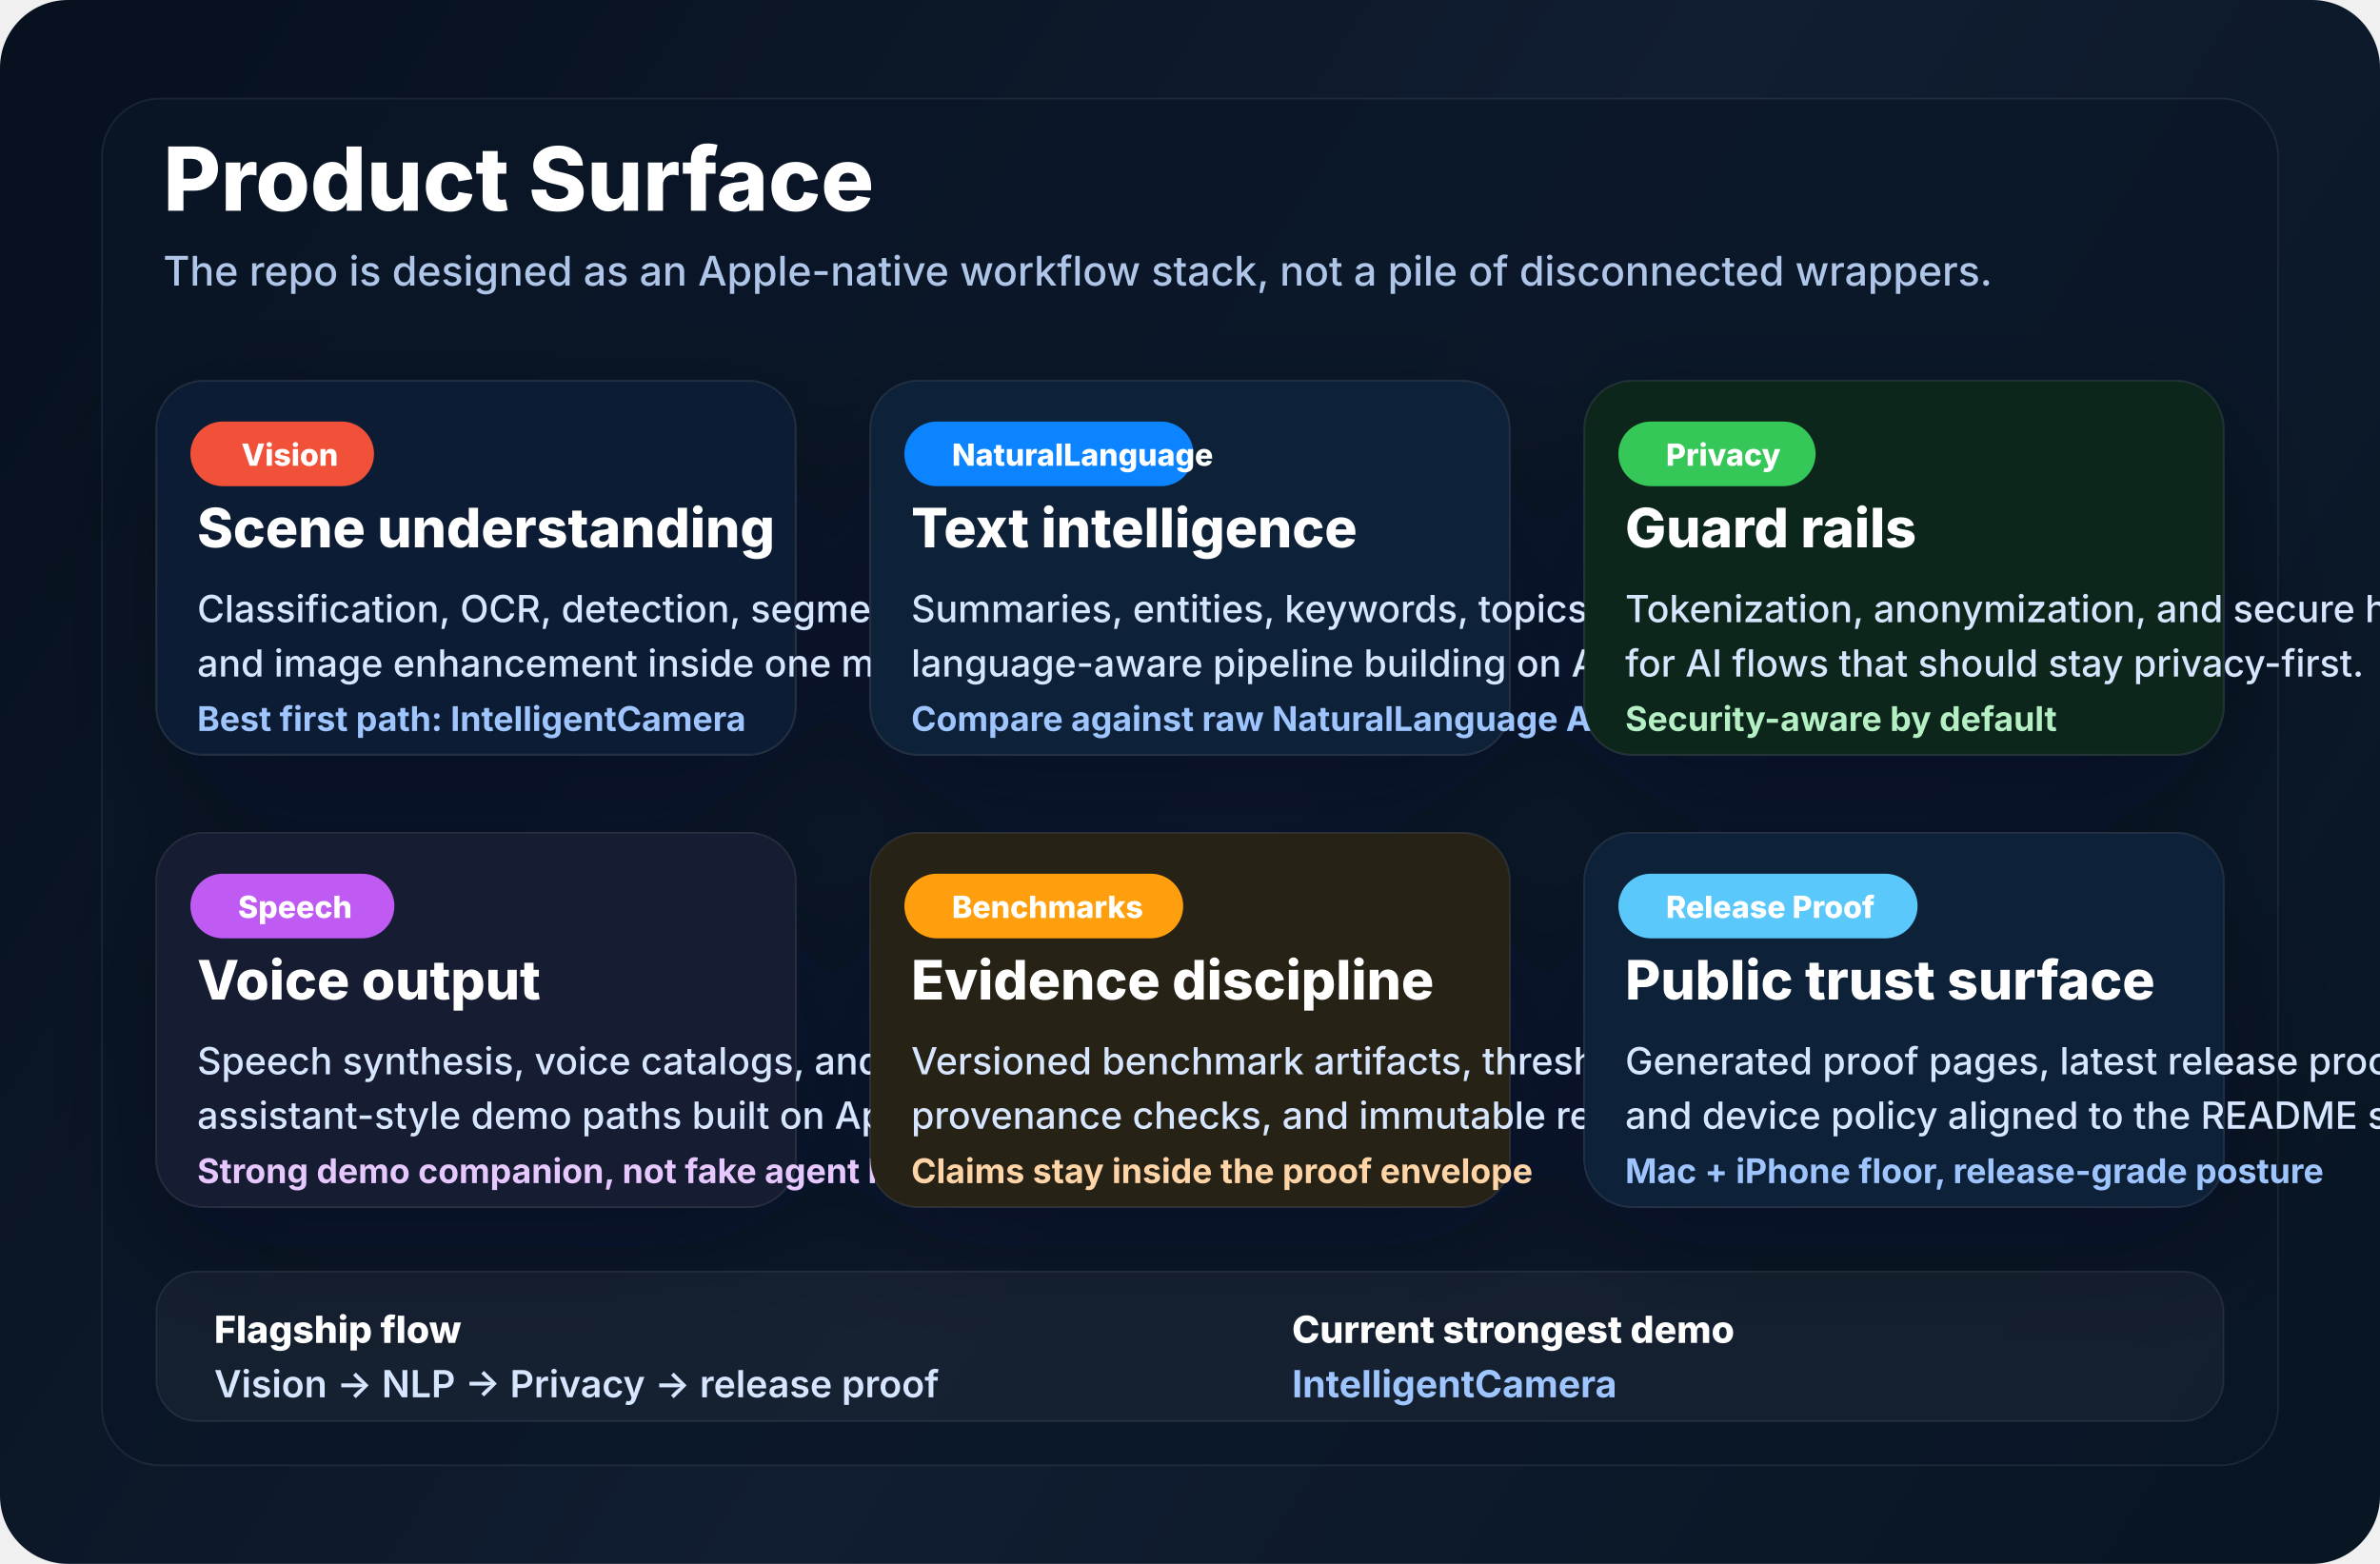
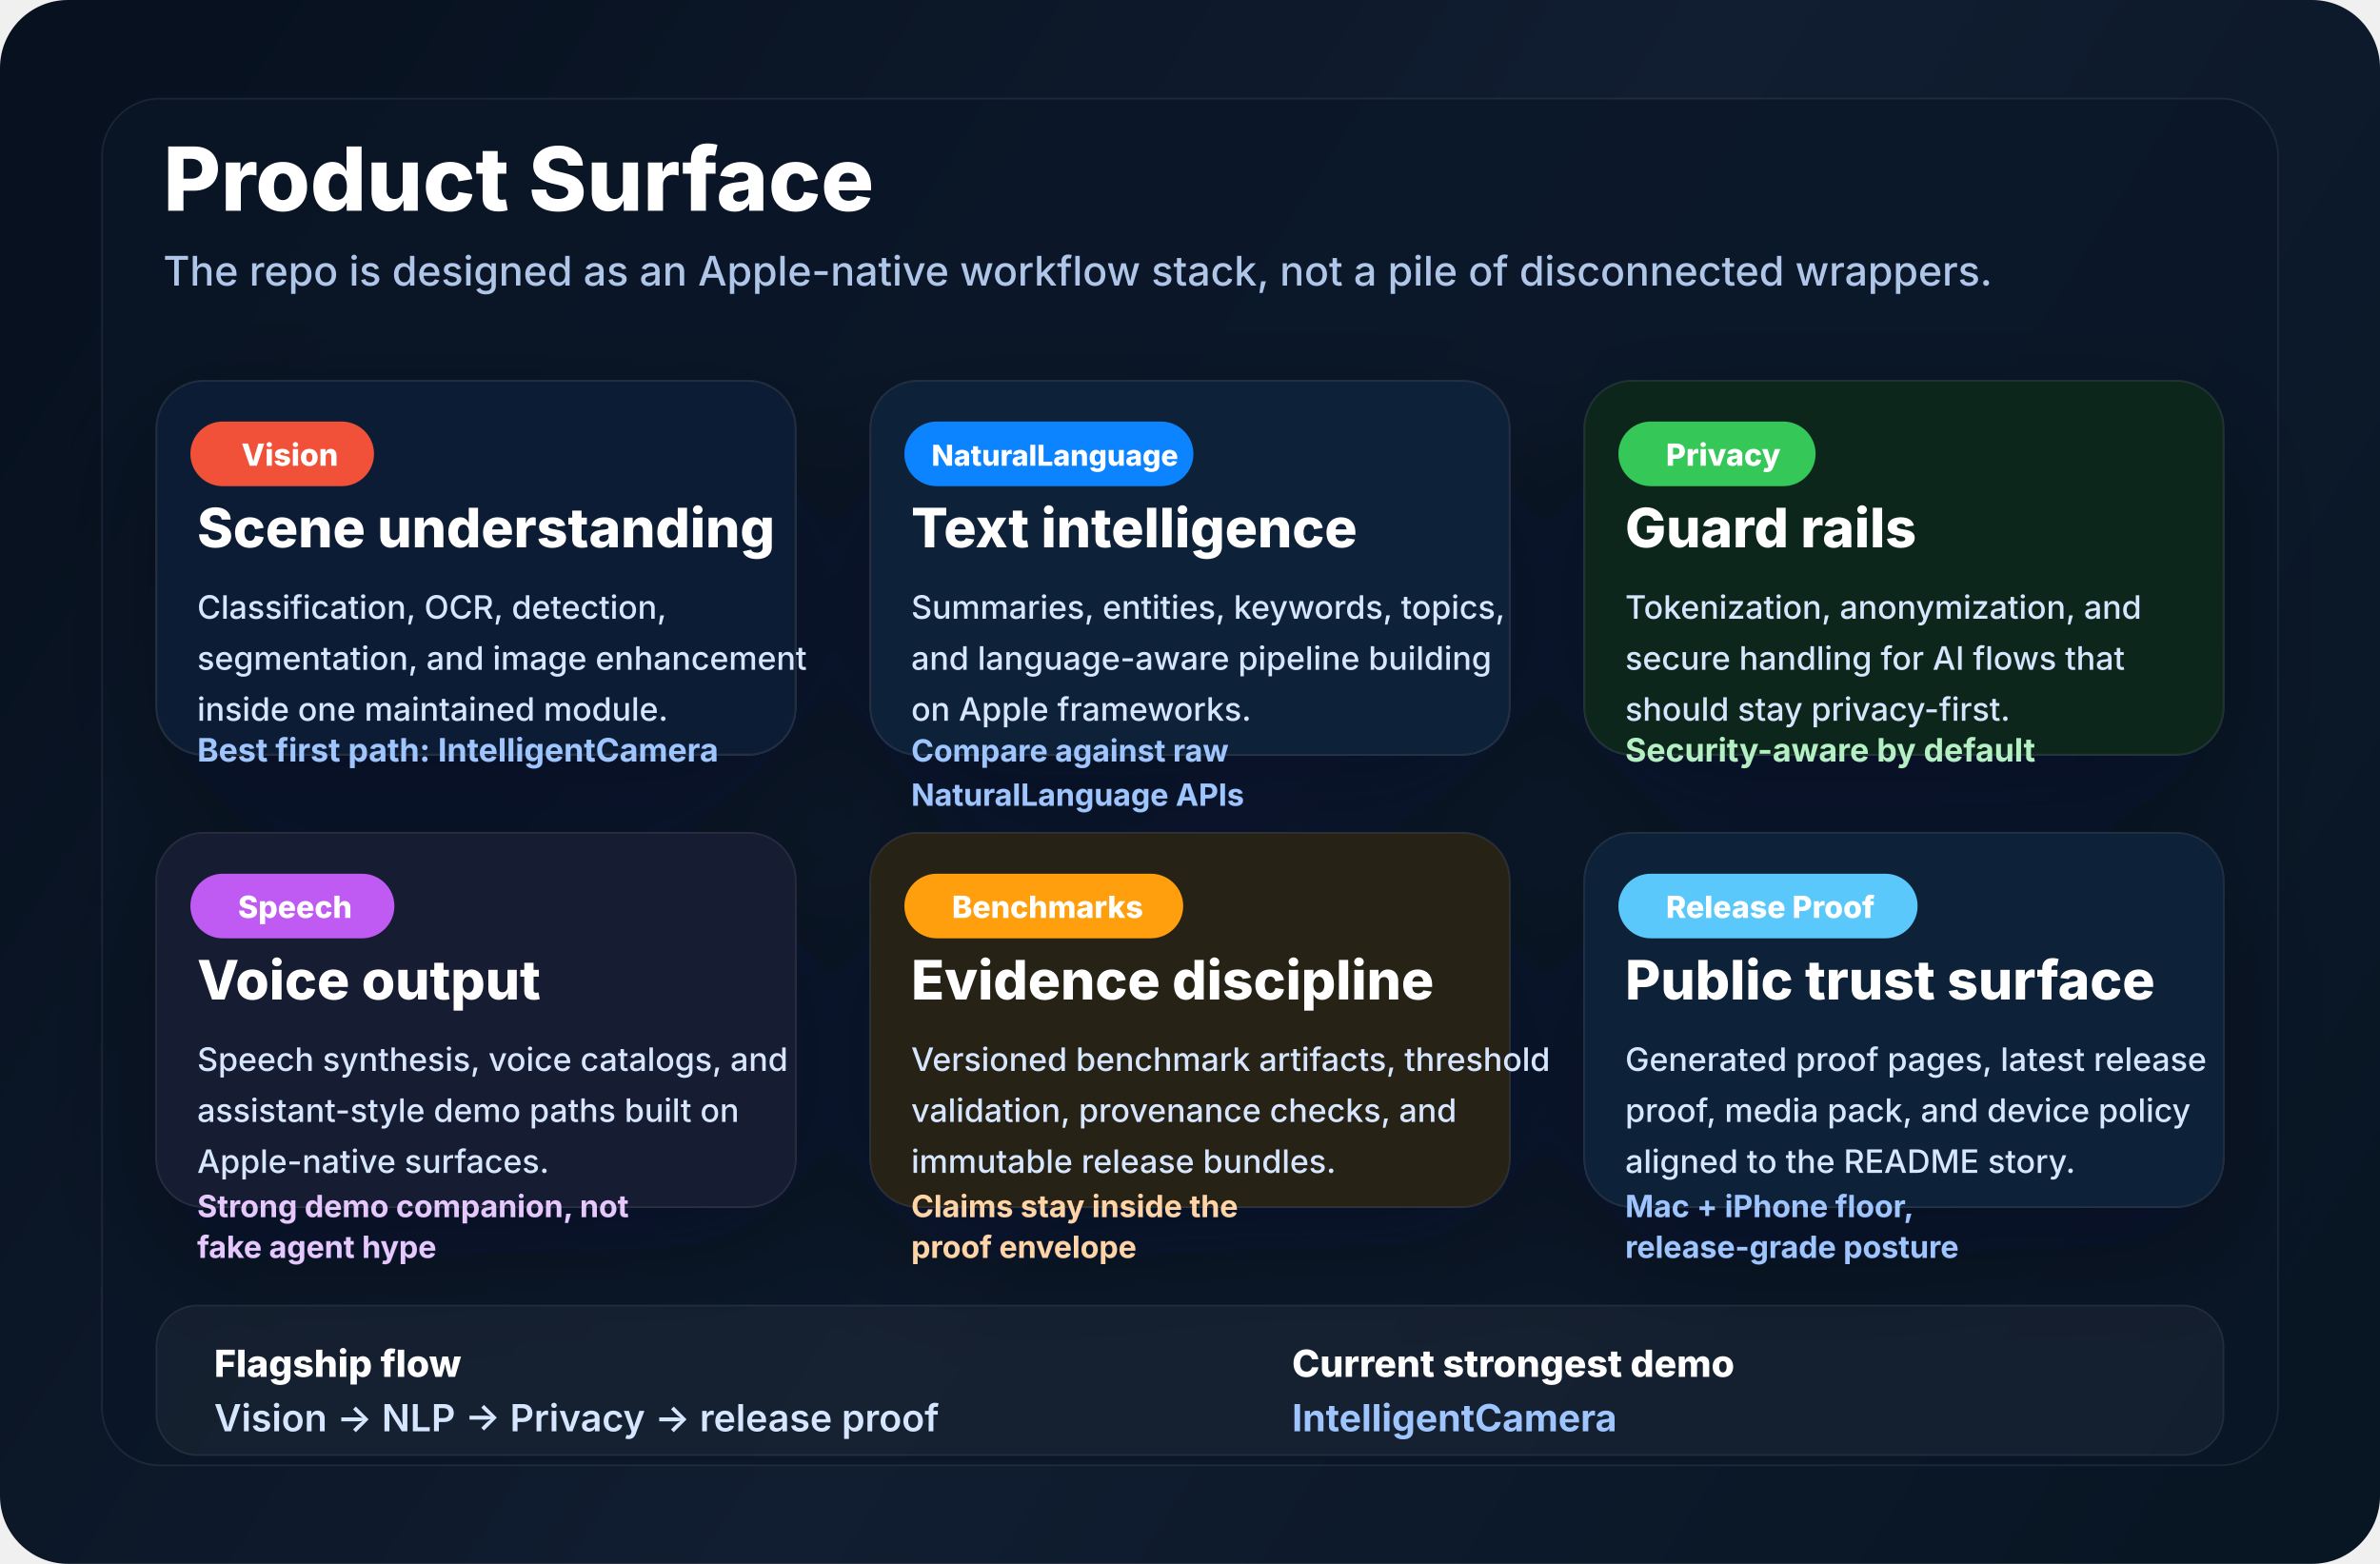
<svg xmlns="http://www.w3.org/2000/svg" width="1400" height="920" viewBox="0 0 1400 920" fill="none">
  <defs>
    <linearGradient id="bg" x1="90" y1="70" x2="1318" y2="844" gradientUnits="userSpaceOnUse">
      <stop stop-color="#07111F" />
      <stop offset="0.52" stop-color="#111D31" />
      <stop offset="1" stop-color="#081624" />
    </linearGradient>
    <linearGradient id="line" x1="0" y1="0" x2="280" y2="170" gradientUnits="userSpaceOnUse">
      <stop stop-color="#FFFFFF" stop-opacity="0.18" />
      <stop offset="1" stop-color="#FFFFFF" stop-opacity="0.04" />
    </linearGradient>
    <filter id="shadow" x="0" y="0" width="1400" height="920" filterUnits="userSpaceOnUse" color-interpolation-filters="sRGB">
      <feDropShadow dx="0" dy="24" stdDeviation="36" flood-color="#000814" flood-opacity="0.34" />
    </filter>
  </defs>
  <rect width="1400" height="920" rx="40" fill="url(#bg)" />
  <rect x="60" y="58" width="1280" height="804" rx="34" fill="#0B1728" fill-opacity="0.72" stroke="#F2F7FF" stroke-opacity="0.08" />
  <g font-family="-apple-system, BlinkMacSystemFont, 'Segoe UI', sans-serif">
    <text x="96" y="124" fill="#FFFFFF" font-size="52" font-weight="800">Product Surface</text>
    <text x="96" y="168" fill="#AFC6E9" font-size="24" font-weight="500">The repo is designed as an Apple-native workflow stack, not a pile of disconnected wrappers.</text>
  </g>
  <g filter="url(#shadow)" font-family="-apple-system, BlinkMacSystemFont, 'Segoe UI', sans-serif">
    <rect x="92" y="224" width="376" height="220" rx="28" fill="#111F35" stroke="#F2F7FF" stroke-opacity="0.08" />
    <rect x="112" y="248" width="108" height="38" rx="19" fill="#F05138" />
    <text x="142" y="274" fill="#FFFFFF" font-size="18" font-weight="800">Vision</text>
    <text x="116" y="322" fill="#FFFFFF" font-size="32" font-weight="800">Scene understanding</text>
-     <text x="116" y="366" fill="#D7E6FF" font-size="22" font-weight="500">Classification, OCR, detection, segmentation,</text>
-     <text x="116" y="398" fill="#D7E6FF" font-size="22" font-weight="500">and image enhancement inside one maintained module.</text>
-     <text x="116" y="430" fill="#9FC5FF" font-size="20" font-weight="700">Best first path: IntelligentCamera</text>
+     <text x="116" y="364" fill="#D7E6FF" font-size="19" font-weight="500">Classification, OCR, detection,</text>
+     <text x="116" y="394" fill="#D7E6FF" font-size="19" font-weight="500">segmentation, and image enhancement</text>
+     <text x="116" y="424" fill="#D7E6FF" font-size="19" font-weight="500">inside one maintained module.</text>
+     <text x="116" y="448" fill="#9FC5FF" font-size="19" font-weight="700">Best first path: IntelligentCamera</text>
    <rect x="512" y="224" width="376" height="220" rx="28" fill="#102239" stroke="#F2F7FF" stroke-opacity="0.08" />
    <rect x="532" y="248" width="170" height="38" rx="19" fill="#0A84FF" />
-     <text x="560" y="274" fill="#FFFFFF" font-size="18" font-weight="800">NaturalLanguage</text>
+     <text x="548" y="274" fill="#FFFFFF" font-size="17" font-weight="800">NaturalLanguage</text>
    <text x="536" y="322" fill="#FFFFFF" font-size="32" font-weight="800">Text intelligence</text>
-     <text x="536" y="366" fill="#D7E6FF" font-size="22" font-weight="500">Summaries, entities, keywords, topics, and</text>
-     <text x="536" y="398" fill="#D7E6FF" font-size="22" font-weight="500">language-aware pipeline building on Apple frameworks.</text>
-     <text x="536" y="430" fill="#9FC5FF" font-size="20" font-weight="700">Compare against raw NaturalLanguage APIs</text>
+     <text x="536" y="364" fill="#D7E6FF" font-size="19" font-weight="500">Summaries, entities, keywords, topics,</text>
+     <text x="536" y="394" fill="#D7E6FF" font-size="19" font-weight="500">and language-aware pipeline building</text>
+     <text x="536" y="424" fill="#D7E6FF" font-size="19" font-weight="500">on Apple frameworks.</text>
+     <text x="536" y="448" fill="#9FC5FF" font-size="18" font-weight="700">Compare against raw</text>
+     <text x="536" y="474" fill="#9FC5FF" font-size="18" font-weight="700">NaturalLanguage APIs</text>
    <rect x="932" y="224" width="376" height="220" rx="28" fill="#10281D" stroke="#F2F7FF" stroke-opacity="0.08" />
    <rect x="952" y="248" width="116" height="38" rx="19" fill="#34C759" />
    <text x="980" y="274" fill="#FFFFFF" font-size="18" font-weight="800">Privacy</text>
    <text x="956" y="322" fill="#FFFFFF" font-size="32" font-weight="800">Guard rails</text>
-     <text x="956" y="366" fill="#D7E6FF" font-size="22" font-weight="500">Tokenization, anonymization, and secure handling</text>
-     <text x="956" y="398" fill="#D7E6FF" font-size="22" font-weight="500">for AI flows that should stay privacy-first.</text>
-     <text x="956" y="430" fill="#B5F0C5" font-size="20" font-weight="700">Security-aware by default</text>
+     <text x="956" y="364" fill="#D7E6FF" font-size="19" font-weight="500">Tokenization, anonymization, and</text>
+     <text x="956" y="394" fill="#D7E6FF" font-size="19" font-weight="500">secure handling for AI flows that</text>
+     <text x="956" y="424" fill="#D7E6FF" font-size="19" font-weight="500">should stay privacy-first.</text>
+     <text x="956" y="448" fill="#B5F0C5" font-size="19" font-weight="700">Security-aware by default</text>
    <rect x="92" y="490" width="376" height="220" rx="28" fill="#171A30" stroke="#F2F7FF" stroke-opacity="0.08" />
    <rect x="112" y="514" width="120" height="38" rx="19" fill="#BF5AF2" />
    <text x="140" y="540" fill="#FFFFFF" font-size="18" font-weight="800">Speech</text>
    <text x="116" y="588" fill="#FFFFFF" font-size="32" font-weight="800">Voice output</text>
-     <text x="116" y="632" fill="#D7E6FF" font-size="22" font-weight="500">Speech synthesis, voice catalogs, and</text>
-     <text x="116" y="664" fill="#D7E6FF" font-size="22" font-weight="500">assistant-style demo paths built on Apple-native surfaces.</text>
-     <text x="116" y="696" fill="#E6C8FF" font-size="20" font-weight="700">Strong demo companion, not fake agent hype</text>
+     <text x="116" y="630" fill="#D7E6FF" font-size="19" font-weight="500">Speech synthesis, voice catalogs, and</text>
+     <text x="116" y="660" fill="#D7E6FF" font-size="19" font-weight="500">assistant-style demo paths built on</text>
+     <text x="116" y="690" fill="#D7E6FF" font-size="19" font-weight="500">Apple-native surfaces.</text>
+     <text x="116" y="716" fill="#E6C8FF" font-size="18" font-weight="700">Strong demo companion, not</text>
+     <text x="116" y="740" fill="#E6C8FF" font-size="18" font-weight="700">fake agent hype</text>
    <rect x="512" y="490" width="376" height="220" rx="28" fill="#262014" stroke="#F2F7FF" stroke-opacity="0.08" />
    <rect x="532" y="514" width="164" height="38" rx="19" fill="#FF9F0A" />
    <text x="560" y="540" fill="#FFFFFF" font-size="18" font-weight="800">Benchmarks</text>
    <text x="536" y="588" fill="#FFFFFF" font-size="32" font-weight="800">Evidence discipline</text>
-     <text x="536" y="632" fill="#D7E6FF" font-size="22" font-weight="500">Versioned benchmark artifacts, threshold validation,</text>
-     <text x="536" y="664" fill="#D7E6FF" font-size="22" font-weight="500">provenance checks, and immutable release bundles.</text>
-     <text x="536" y="696" fill="#FFD4A6" font-size="20" font-weight="700">Claims stay inside the proof envelope</text>
+     <text x="536" y="630" fill="#D7E6FF" font-size="19" font-weight="500">Versioned benchmark artifacts, threshold</text>
+     <text x="536" y="660" fill="#D7E6FF" font-size="19" font-weight="500">validation, provenance checks, and</text>
+     <text x="536" y="690" fill="#D7E6FF" font-size="19" font-weight="500">immutable release bundles.</text>
+     <text x="536" y="716" fill="#FFD4A6" font-size="18" font-weight="700">Claims stay inside the</text>
+     <text x="536" y="740" fill="#FFD4A6" font-size="18" font-weight="700">proof envelope</text>
    <rect x="932" y="490" width="376" height="220" rx="28" fill="#0E2037" stroke="#F2F7FF" stroke-opacity="0.08" />
    <rect x="952" y="514" width="176" height="38" rx="19" fill="#5AC8FA" />
    <text x="980" y="540" fill="#FFFFFF" font-size="18" font-weight="800">Release Proof</text>
    <text x="956" y="588" fill="#FFFFFF" font-size="32" font-weight="800">Public trust surface</text>
-     <text x="956" y="632" fill="#D7E6FF" font-size="22" font-weight="500">Generated proof pages, latest release proof, media pack,</text>
-     <text x="956" y="664" fill="#D7E6FF" font-size="22" font-weight="500">and device policy aligned to the README story.</text>
-     <text x="956" y="696" fill="#9FC5FF" font-size="20" font-weight="700">Mac + iPhone floor, release-grade posture</text>
+     <text x="956" y="630" fill="#D7E6FF" font-size="19" font-weight="500">Generated proof pages, latest release</text>
+     <text x="956" y="660" fill="#D7E6FF" font-size="19" font-weight="500">proof, media pack, and device policy</text>
+     <text x="956" y="690" fill="#D7E6FF" font-size="19" font-weight="500">aligned to the README story.</text>
+     <text x="956" y="716" fill="#9FC5FF" font-size="18" font-weight="700">Mac + iPhone floor,</text>
+     <text x="956" y="740" fill="#9FC5FF" font-size="18" font-weight="700">release-grade posture</text>
  </g>
-   <rect x="92" y="748" width="1216" height="88" rx="24" fill="url(#line)" stroke="#FFFFFF" stroke-opacity="0.08" />
+   <rect x="92" y="768" width="1216" height="88" rx="24" fill="url(#line)" stroke="#FFFFFF" stroke-opacity="0.08" />
  <g font-family="-apple-system, BlinkMacSystemFont, 'Segoe UI', sans-serif">
-     <text x="126" y="790" fill="#FFFFFF" font-size="22" font-weight="800">Flagship flow</text>
-     <text x="126" y="822" fill="#D7E6FF" font-size="22" font-weight="600">Vision -&gt; NLP -&gt; Privacy -&gt; release proof</text>
-     <text x="760" y="790" fill="#FFFFFF" font-size="22" font-weight="800">Current strongest demo</text>
-     <text x="760" y="822" fill="#9FC5FF" font-size="22" font-weight="700">IntelligentCamera</text>
+     <text x="126" y="810" fill="#FFFFFF" font-size="22" font-weight="800">Flagship flow</text>
+     <text x="126" y="842" fill="#D7E6FF" font-size="22" font-weight="600">Vision -&gt; NLP -&gt; Privacy -&gt; release proof</text>
+     <text x="760" y="810" fill="#FFFFFF" font-size="22" font-weight="800">Current strongest demo</text>
+     <text x="760" y="842" fill="#9FC5FF" font-size="22" font-weight="700">IntelligentCamera</text>
  </g>
</svg>
